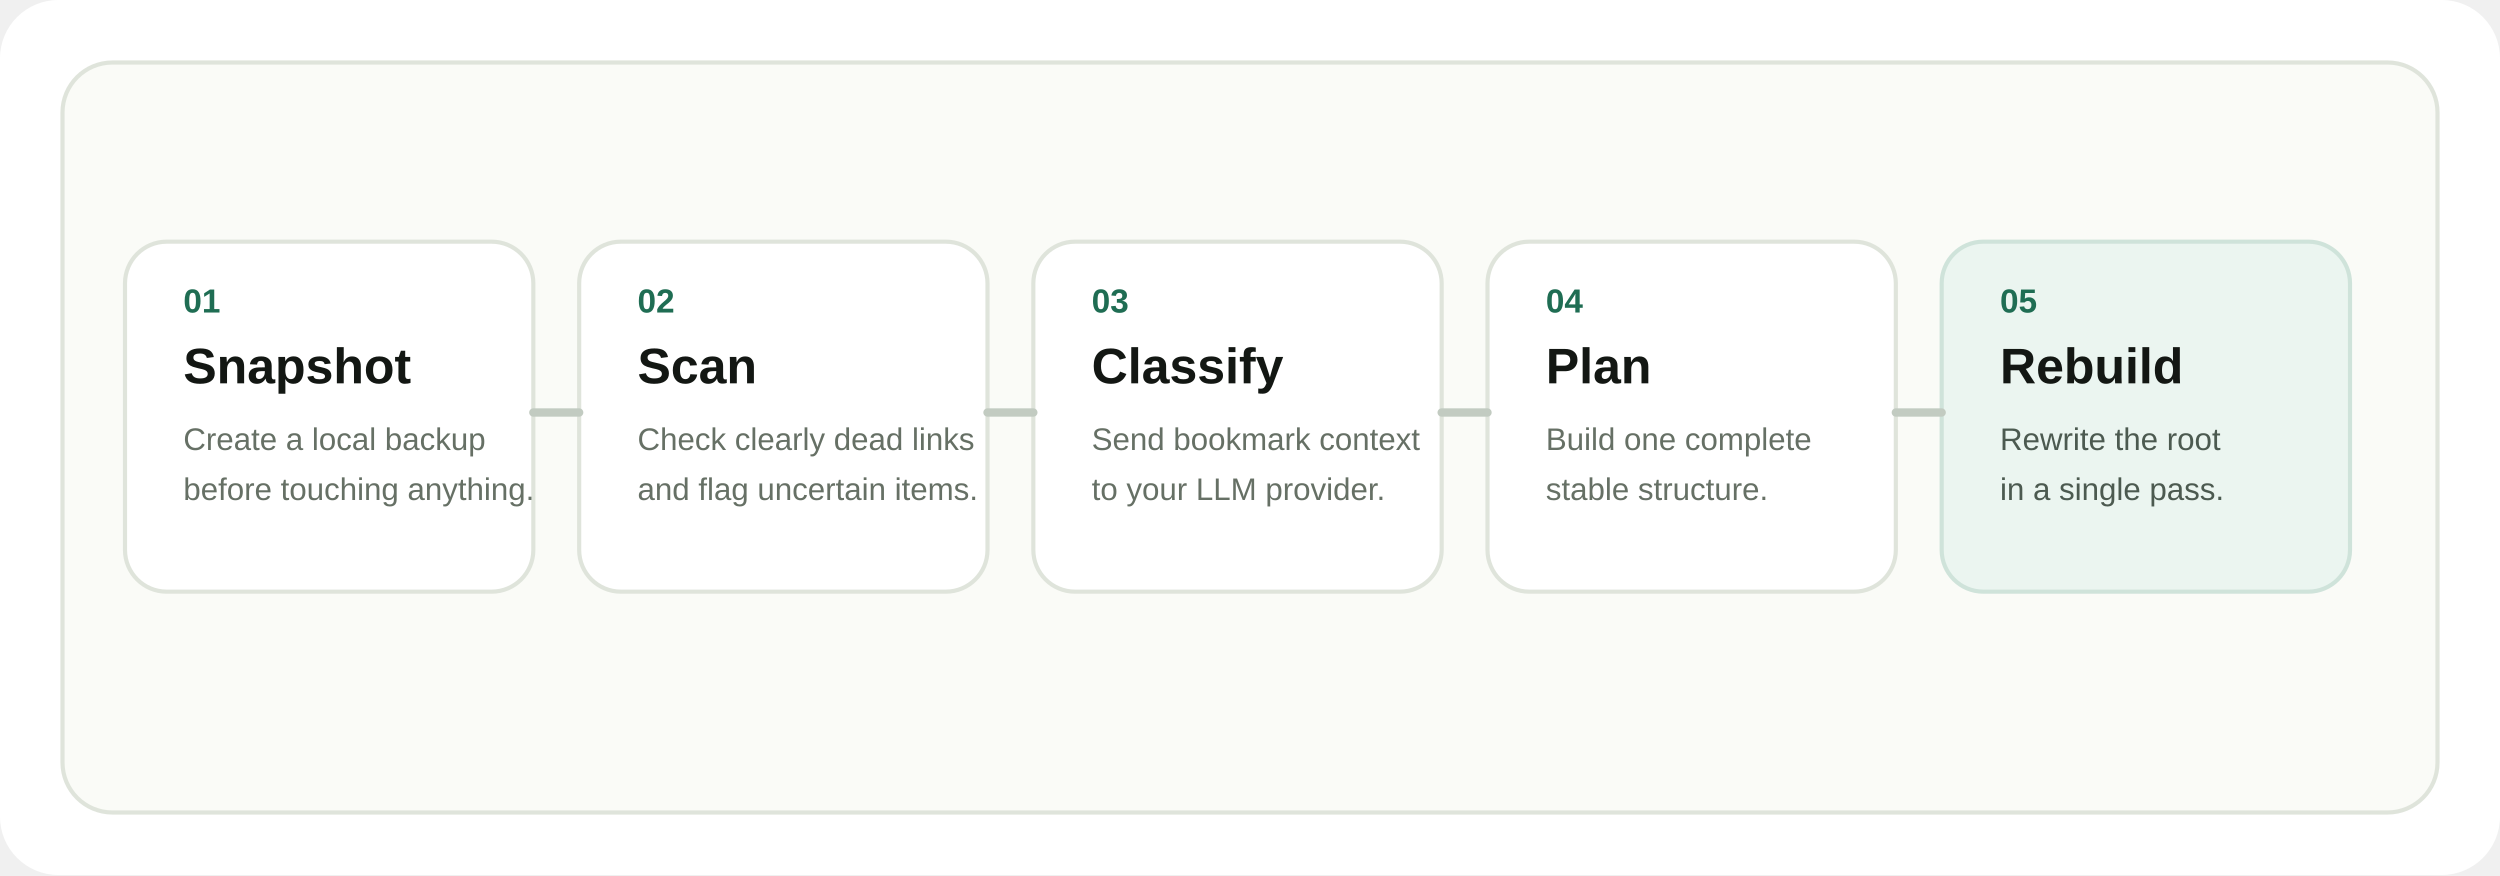
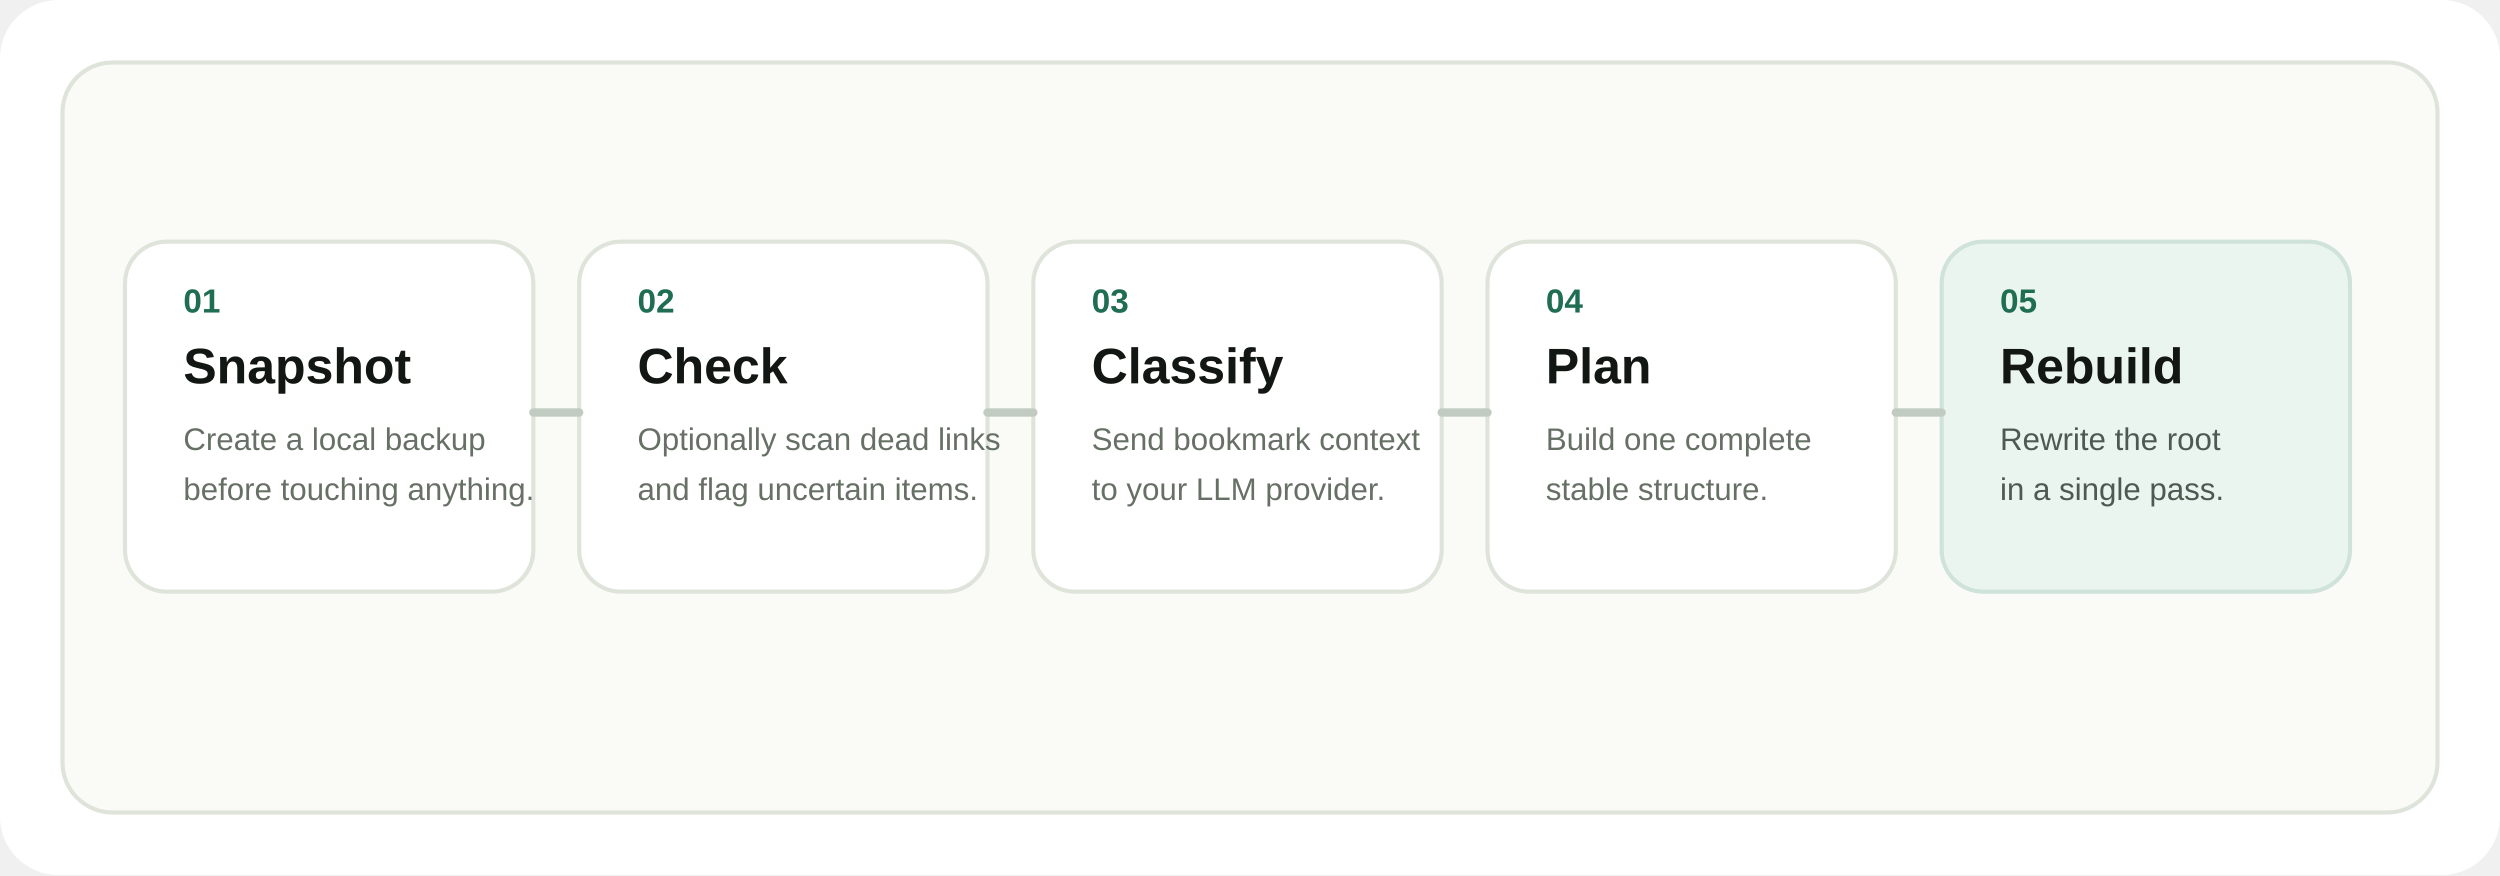
<svg xmlns="http://www.w3.org/2000/svg" width="1200" height="420" viewBox="0 0 1200 420" fill="none">
  <rect width="1200" height="420" rx="28" fill="#FFFFFF" />
  <rect x="30" y="30" width="1140" height="360" rx="24" fill="#FAFBF7" stroke="#DFE4DB" stroke-width="2" />
  <rect x="60" y="116" width="196" height="168" rx="20" fill="#FFFFFF" stroke="#DFE4DB" stroke-width="2" />
  <rect x="278" y="116" width="196" height="168" rx="20" fill="#FFFFFF" stroke="#DFE4DB" stroke-width="2" />
  <rect x="496" y="116" width="196" height="168" rx="20" fill="#FFFFFF" stroke="#DFE4DB" stroke-width="2" />
  <rect x="714" y="116" width="196" height="168" rx="20" fill="#FFFFFF" stroke="#DFE4DB" stroke-width="2" />
  <rect x="932" y="116" width="196" height="168" rx="20" fill="#EBF5F0" stroke="#CFE3DA" stroke-width="2" />
  <text x="88" y="150" fill="#1F6D53" font-family="Arial, sans-serif" font-size="16" font-weight="700">01</text>
  <text x="88" y="184" fill="#131713" font-family="Arial, sans-serif" font-size="24" font-weight="700">Snapshot</text>
  <text x="88" y="216" fill="#667065" font-family="Arial, sans-serif" font-size="15">Create a local backup</text>
  <text x="88" y="240" fill="#667065" font-family="Arial, sans-serif" font-size="15">before touching anything.</text>
  <text x="306" y="150" fill="#1F6D53" font-family="Arial, sans-serif" font-size="16" font-weight="700">02</text>
-   <text x="306" y="184" fill="#131713" font-family="Arial, sans-serif" font-size="24" font-weight="700">Scan</text>
-   <text x="306" y="216" fill="#667065" font-family="Arial, sans-serif" font-size="15">Check clearly dead links</text>
+   <text x="306" y="184" fill="#131713" font-family="Arial, sans-serif" font-size="24" font-weight="700">Check</text>
+   <text x="306" y="216" fill="#667065" font-family="Arial, sans-serif" font-size="15">Optionally scan dead links</text>
  <text x="306" y="240" fill="#667065" font-family="Arial, sans-serif" font-size="15">and flag uncertain items.</text>
  <text x="524" y="150" fill="#1F6D53" font-family="Arial, sans-serif" font-size="16" font-weight="700">03</text>
  <text x="524" y="184" fill="#131713" font-family="Arial, sans-serif" font-size="24" font-weight="700">Classify</text>
  <text x="524" y="216" fill="#667065" font-family="Arial, sans-serif" font-size="15">Send bookmark context</text>
  <text x="524" y="240" fill="#667065" font-family="Arial, sans-serif" font-size="15">to your LLM provider.</text>
  <text x="742" y="150" fill="#1F6D53" font-family="Arial, sans-serif" font-size="16" font-weight="700">04</text>
  <text x="742" y="184" fill="#131713" font-family="Arial, sans-serif" font-size="24" font-weight="700">Plan</text>
  <text x="742" y="216" fill="#667065" font-family="Arial, sans-serif" font-size="15">Build one complete</text>
  <text x="742" y="240" fill="#667065" font-family="Arial, sans-serif" font-size="15">stable structure.</text>
  <text x="960" y="150" fill="#1F6D53" font-family="Arial, sans-serif" font-size="16" font-weight="700">05</text>
  <text x="960" y="184" fill="#131713" font-family="Arial, sans-serif" font-size="24" font-weight="700">Rebuild</text>
  <text x="960" y="216" fill="#4C5A50" font-family="Arial, sans-serif" font-size="15">Rewrite the root</text>
  <text x="960" y="240" fill="#4C5A50" font-family="Arial, sans-serif" font-size="15">in a single pass.</text>
  <path d="M256 198H278" stroke="#C2CBC1" stroke-width="4" stroke-linecap="round" />
  <path d="M474 198H496" stroke="#C2CBC1" stroke-width="4" stroke-linecap="round" />
  <path d="M692 198H714" stroke="#C2CBC1" stroke-width="4" stroke-linecap="round" />
  <path d="M910 198H932" stroke="#C2CBC1" stroke-width="4" stroke-linecap="round" />
</svg>
